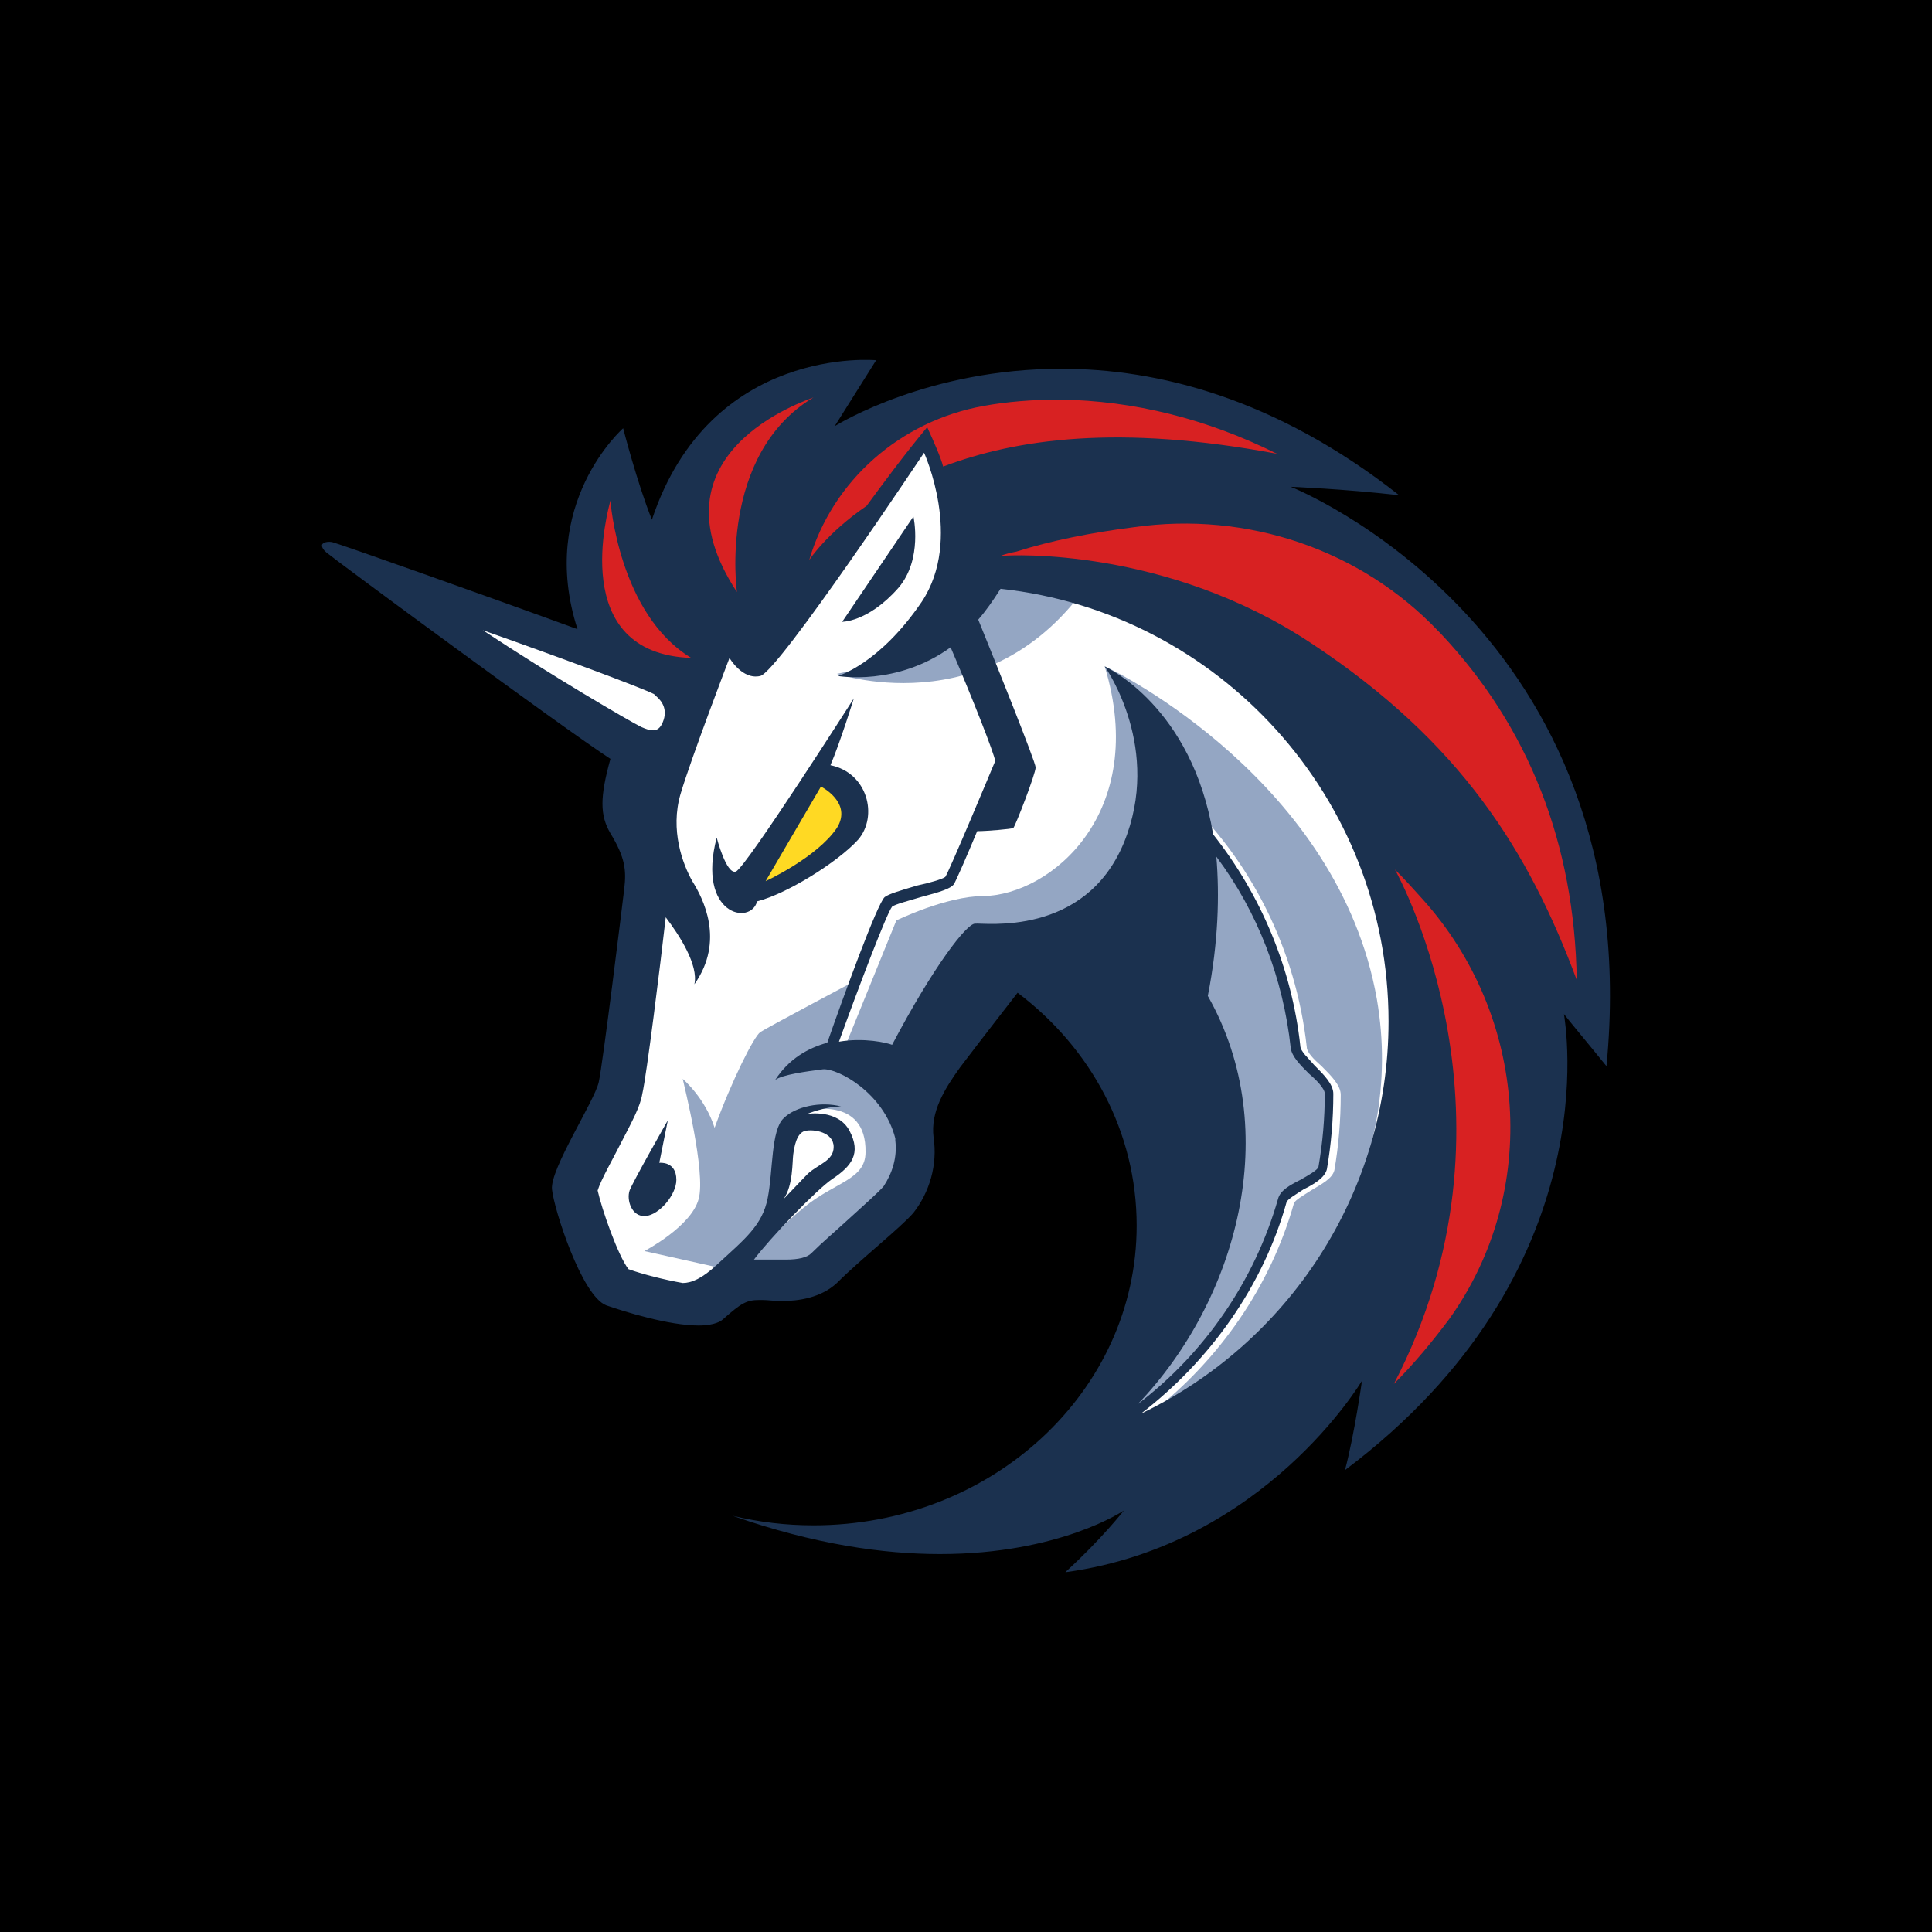
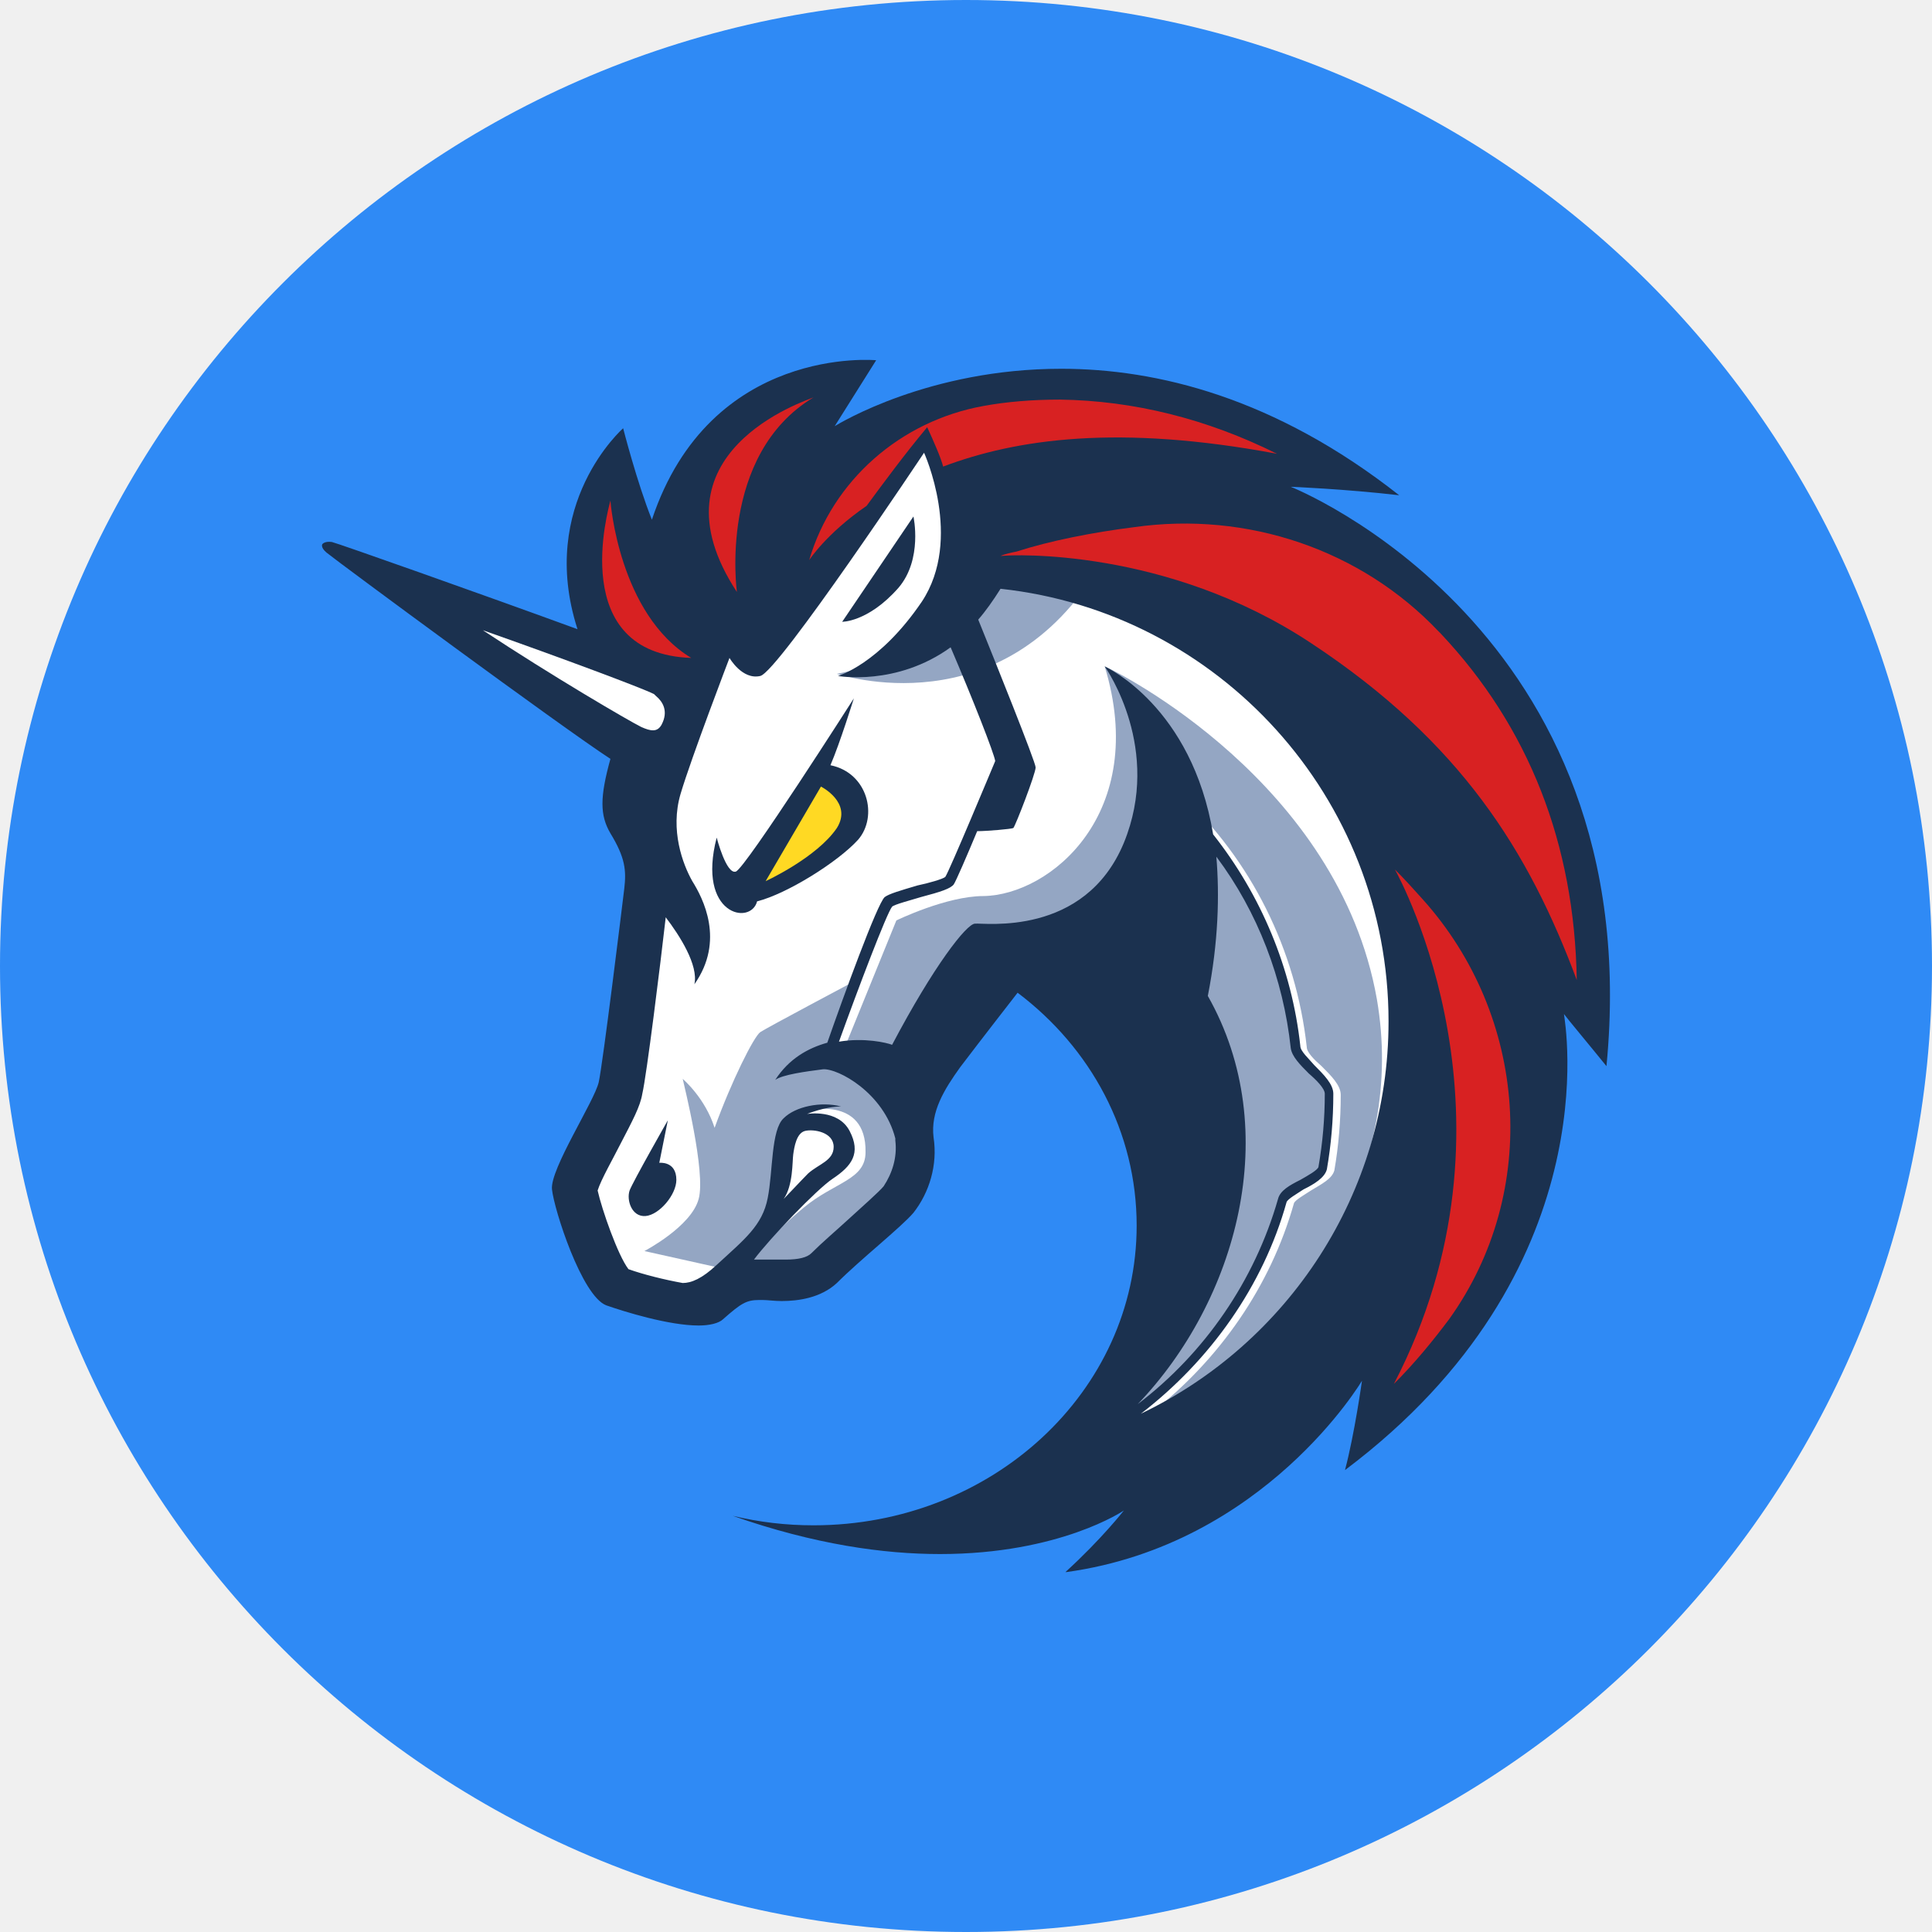
<svg xmlns="http://www.w3.org/2000/svg" width="24" height="24" viewBox="0 0 24 24" fill="none">
  <g clip-path="url(#clip0_328_60761)">
-     <path d="M24 0H0V24H24V0Z" fill="black" />
+     <circle cx="12" cy="12" r="12" fill="#2F8AF5" />
    <path d="M7.807 12.768L8.23 9.586L4.559 7.037L7.913 8.173L8.705 6.958L11.597 5.162L17.976 8.675L18.306 14.036L15.467 17.984L13.222 18.328L14.384 16.202V14.155L13.539 12.557L12.68 11.989L11.36 13.349V14.789L10.33 15.753L9.022 15.911L8.441 16.241L7.49 15.938L7.094 14.511L7.807 13.508V12.768Z" fill="white" />
    <path d="M13.671 7.011C12.971 6.865 12.205 6.905 12.205 6.905C12.205 6.905 11.954 8.067 10.396 8.371C10.409 8.371 12.456 9.071 13.671 7.011Z" fill="#94A6C3" />
    <path d="M14.305 17.549C15.15 16.888 15.784 15.977 16.074 14.947C16.087 14.908 16.206 14.841 16.285 14.789C16.417 14.709 16.549 14.643 16.576 14.538C16.629 14.234 16.655 13.917 16.655 13.6C16.655 13.481 16.536 13.363 16.417 13.244C16.325 13.164 16.233 13.072 16.233 13.006C16.1 11.804 15.546 10.682 14.661 9.863L14.569 9.955C15.427 10.761 15.982 11.857 16.1 13.019C16.114 13.125 16.219 13.23 16.325 13.336C16.417 13.415 16.523 13.534 16.523 13.587C16.523 13.891 16.497 14.194 16.444 14.498C16.431 14.551 16.312 14.604 16.219 14.657C16.087 14.723 15.968 14.789 15.942 14.894C15.625 16.017 14.899 16.994 13.935 17.628C14.106 17.258 14.648 16.056 14.938 15.449L14.886 13.495L13.208 11.87L12.258 12.002L11.214 13.693C11.214 13.693 11.703 14.313 11.016 15.04C10.343 15.753 9.815 15.911 9.815 15.911L9.326 15.647C9.471 15.462 9.762 15.185 9.986 15C10.369 14.683 10.752 14.657 10.752 14.313C10.765 13.6 10 13.798 10 13.798L9.722 14.062L9.603 15.04L9.022 15.766L8.956 15.753L8.005 15.541C8.005 15.541 8.587 15.238 8.679 14.894C8.771 14.564 8.494 13.468 8.481 13.402C8.494 13.415 8.758 13.64 8.877 14.01C9.088 13.428 9.366 12.874 9.445 12.821C9.524 12.768 10.594 12.2 10.594 12.2L10.237 13.138L10.501 12.993L11.135 11.434C11.135 11.434 11.756 11.131 12.218 11.131C13.05 11.118 14.278 10.101 13.723 8.278C13.882 8.344 16.629 9.718 17.104 12.412C17.461 14.485 16.285 16.426 14.305 17.549Z" fill="#94A6C3" />
    <path d="M11.162 7.301C11.465 6.945 11.347 6.416 11.347 6.416L10.462 7.724C10.448 7.724 10.779 7.737 11.162 7.301Z" fill="#1B314F" />
    <path d="M8.19 14.445L8.296 13.917C8.296 13.917 7.86 14.683 7.821 14.789C7.781 14.908 7.847 15.119 8.019 15.106C8.19 15.092 8.402 14.841 8.402 14.657C8.402 14.419 8.19 14.445 8.19 14.445Z" fill="#1B314F" />
    <path d="M16.034 6.047C16.034 6.047 16.695 6.073 17.381 6.152C15.836 4.937 14.37 4.581 13.182 4.581C11.544 4.581 10.435 5.254 10.369 5.294L10.884 4.475C10.884 4.475 8.824 4.277 8.098 6.456C7.913 5.994 7.741 5.32 7.741 5.32C7.741 5.32 6.672 6.258 7.174 7.816C5.945 7.367 4.189 6.747 4.123 6.733C4.031 6.72 4.004 6.76 4.004 6.76C4.004 6.76 3.978 6.799 4.057 6.865C4.202 6.984 6.975 9.031 7.583 9.427C7.451 9.903 7.451 10.127 7.583 10.352C7.768 10.655 7.781 10.814 7.755 11.038C7.728 11.263 7.49 13.204 7.438 13.442C7.385 13.679 6.83 14.525 6.857 14.775C6.883 15.026 7.226 16.096 7.53 16.215C7.755 16.294 8.309 16.466 8.679 16.466C8.811 16.466 8.93 16.439 8.983 16.387C9.207 16.189 9.273 16.149 9.432 16.149C9.445 16.149 9.458 16.149 9.471 16.149C9.537 16.149 9.617 16.162 9.709 16.162C9.92 16.162 10.198 16.122 10.396 15.938C10.686 15.647 11.188 15.251 11.347 15.066C11.544 14.815 11.65 14.472 11.597 14.128C11.558 13.812 11.729 13.534 11.928 13.257C12.178 12.927 12.641 12.332 12.641 12.332C13.552 13.019 14.12 14.062 14.12 15.225C14.12 17.285 12.324 18.948 10.105 18.948C9.762 18.948 9.432 18.909 9.102 18.83C10.118 19.186 10.977 19.305 11.677 19.305C13.169 19.305 13.961 18.764 13.961 18.764C13.961 18.764 13.684 19.12 13.235 19.529C13.248 19.529 13.248 19.529 13.248 19.529C15.717 19.186 16.919 17.152 16.919 17.152C16.919 17.152 16.827 17.813 16.708 18.262C19.996 15.792 19.441 12.702 19.428 12.597C19.455 12.636 19.785 13.032 19.956 13.244C20.485 7.803 16.034 6.047 16.034 6.047ZM10.977 14.736C10.924 14.802 10.699 15 10.541 15.145C10.383 15.29 10.211 15.436 10.079 15.568C10.026 15.621 9.92 15.647 9.762 15.647C9.709 15.647 9.656 15.647 9.617 15.647C9.59 15.647 9.564 15.647 9.537 15.647C9.511 15.647 9.498 15.647 9.484 15.647C9.445 15.647 9.405 15.647 9.366 15.647C9.564 15.383 10.145 14.775 10.343 14.643C10.581 14.485 10.699 14.326 10.554 14.049C10.409 13.772 10.026 13.838 10.026 13.838C10.026 13.838 10.25 13.745 10.448 13.745C10.198 13.679 9.881 13.745 9.735 13.891C9.577 14.036 9.603 14.551 9.537 14.881C9.471 15.225 9.247 15.396 8.903 15.713C8.719 15.885 8.587 15.938 8.481 15.938C8.256 15.898 7.992 15.832 7.807 15.766C7.675 15.594 7.477 15.026 7.424 14.789C7.464 14.657 7.623 14.379 7.702 14.221C7.86 13.917 7.953 13.745 7.979 13.587C8.032 13.363 8.204 11.976 8.27 11.395C8.441 11.619 8.679 11.989 8.626 12.227C9.009 11.685 8.732 11.157 8.6 10.946C8.481 10.735 8.322 10.312 8.454 9.863C8.587 9.414 9.062 8.173 9.062 8.173C9.062 8.173 9.22 8.45 9.445 8.397C9.669 8.344 11.479 5.624 11.479 5.624C11.479 5.624 11.967 6.694 11.452 7.473C10.924 8.252 10.409 8.397 10.409 8.397C10.409 8.397 11.135 8.529 11.809 8.041C12.086 8.688 12.35 9.361 12.363 9.454C12.324 9.546 11.796 10.814 11.743 10.893C11.716 10.919 11.531 10.972 11.399 10.999C11.175 11.065 11.043 11.104 10.99 11.144C10.898 11.223 10.475 12.385 10.277 12.953C10.039 13.019 9.801 13.151 9.63 13.415C9.722 13.349 10.013 13.31 10.224 13.283C10.409 13.27 10.977 13.574 11.122 14.142C11.122 14.155 11.122 14.155 11.122 14.168C11.148 14.379 11.082 14.577 10.977 14.736ZM9.735 14.894C9.854 14.723 9.841 14.432 9.854 14.34C9.867 14.247 9.894 14.076 10 14.049C10.105 14.023 10.356 14.062 10.356 14.247C10.356 14.419 10.171 14.459 10.039 14.577C9.947 14.67 9.762 14.868 9.735 14.894ZM15.004 12.372C15.136 11.699 15.15 11.118 15.11 10.642C15.625 11.329 15.942 12.161 16.034 13.019C16.048 13.125 16.153 13.23 16.259 13.336C16.351 13.415 16.457 13.521 16.457 13.587C16.457 13.891 16.431 14.194 16.378 14.498C16.364 14.538 16.246 14.604 16.153 14.657C16.021 14.723 15.902 14.789 15.876 14.894C15.585 15.911 14.965 16.809 14.133 17.443C15.361 16.162 15.955 14.049 15.004 12.372ZM14.172 17.562C15.031 16.902 15.691 15.977 15.982 14.934C15.995 14.894 16.114 14.828 16.193 14.775C16.325 14.71 16.457 14.63 16.483 14.525C16.536 14.221 16.563 13.904 16.563 13.587C16.563 13.468 16.444 13.349 16.325 13.23C16.259 13.151 16.153 13.059 16.153 12.993C16.048 12.029 15.665 11.118 15.07 10.365C14.806 8.78 13.75 8.292 13.723 8.278C13.75 8.318 14.437 9.308 13.961 10.47C13.473 11.646 12.218 11.461 12.112 11.474C12.007 11.474 11.597 12.002 11.082 12.979C11.016 12.953 10.739 12.887 10.422 12.94C10.66 12.28 11.016 11.342 11.082 11.263C11.109 11.236 11.307 11.184 11.439 11.144C11.69 11.078 11.809 11.038 11.848 10.986C11.875 10.946 12.007 10.642 12.139 10.325C12.258 10.325 12.561 10.299 12.588 10.286C12.614 10.259 12.865 9.612 12.865 9.533C12.865 9.467 12.35 8.186 12.152 7.697C12.244 7.592 12.337 7.46 12.429 7.314C15.136 7.605 17.249 9.903 17.249 12.689C17.249 14.828 15.995 16.69 14.172 17.562Z" fill="#1B314F" />
    <path d="M10.66 10.431C10.911 10.14 10.779 9.599 10.316 9.506C10.435 9.229 10.607 8.675 10.607 8.675C10.607 8.675 9.26 10.787 9.141 10.827C9.022 10.867 8.903 10.405 8.903 10.405C8.653 11.368 9.326 11.501 9.405 11.197C9.775 11.104 10.409 10.708 10.66 10.431Z" fill="#1B314F" />
    <path d="M9.511 10.946L10.198 9.771C10.198 9.771 10.594 9.969 10.396 10.286C10.145 10.655 9.511 10.946 9.511 10.946Z" fill="#FFD923" />
    <path d="M18.002 16.387C17.804 16.651 17.579 16.928 17.315 17.192C19.019 13.917 17.395 10.919 17.328 10.801C17.447 10.919 17.566 11.052 17.672 11.17C18.979 12.623 19.138 14.802 18.002 16.387Z" fill="#D82122" />
    <path d="M19.587 12.174C18.992 10.576 18.147 9.216 16.285 7.988C14.489 6.799 12.561 6.892 12.456 6.905C12.443 6.905 12.429 6.905 12.429 6.905C12.495 6.879 12.561 6.865 12.627 6.852C13.037 6.72 13.565 6.614 14.093 6.548C15.493 6.35 16.906 6.826 17.87 7.843C17.883 7.856 17.883 7.856 17.896 7.869C18.992 9.031 19.56 10.484 19.587 12.174Z" fill="#D82122" />
    <path d="M15.863 5.637C13.895 5.268 12.627 5.452 11.716 5.796C11.69 5.69 11.597 5.479 11.518 5.307C11.241 5.637 10.95 6.033 10.765 6.284C10.264 6.628 10.052 6.958 10.052 6.958C10.343 5.967 11.188 5.228 12.218 5.043C12.508 4.99 12.825 4.964 13.169 4.964C14.08 4.977 14.991 5.202 15.863 5.637Z" fill="#D82122" />
    <path d="M8.587 8.173C7.042 8.12 7.557 6.324 7.583 6.218C7.583 6.232 7.689 7.631 8.587 8.173Z" fill="#D82122" />
    <path d="M10.105 4.937C8.917 5.651 9.154 7.354 9.154 7.354C8.019 5.624 10.013 4.977 10.105 4.937Z" fill="#D82122" />
    <path d="M8.151 8.648C8.23 8.714 8.309 8.833 8.217 9.005C8.164 9.097 8.085 9.084 7.966 9.031C7.807 8.952 6.857 8.397 5.998 7.829C6.975 8.173 7.966 8.543 8.124 8.622C8.124 8.622 8.138 8.635 8.151 8.648Z" fill="white" />
  </g>
  <defs>
    <clipPath id="clip0_328_60761">
      <rect width="24" height="24" fill="white" />
    </clipPath>
  </defs>
</svg>
